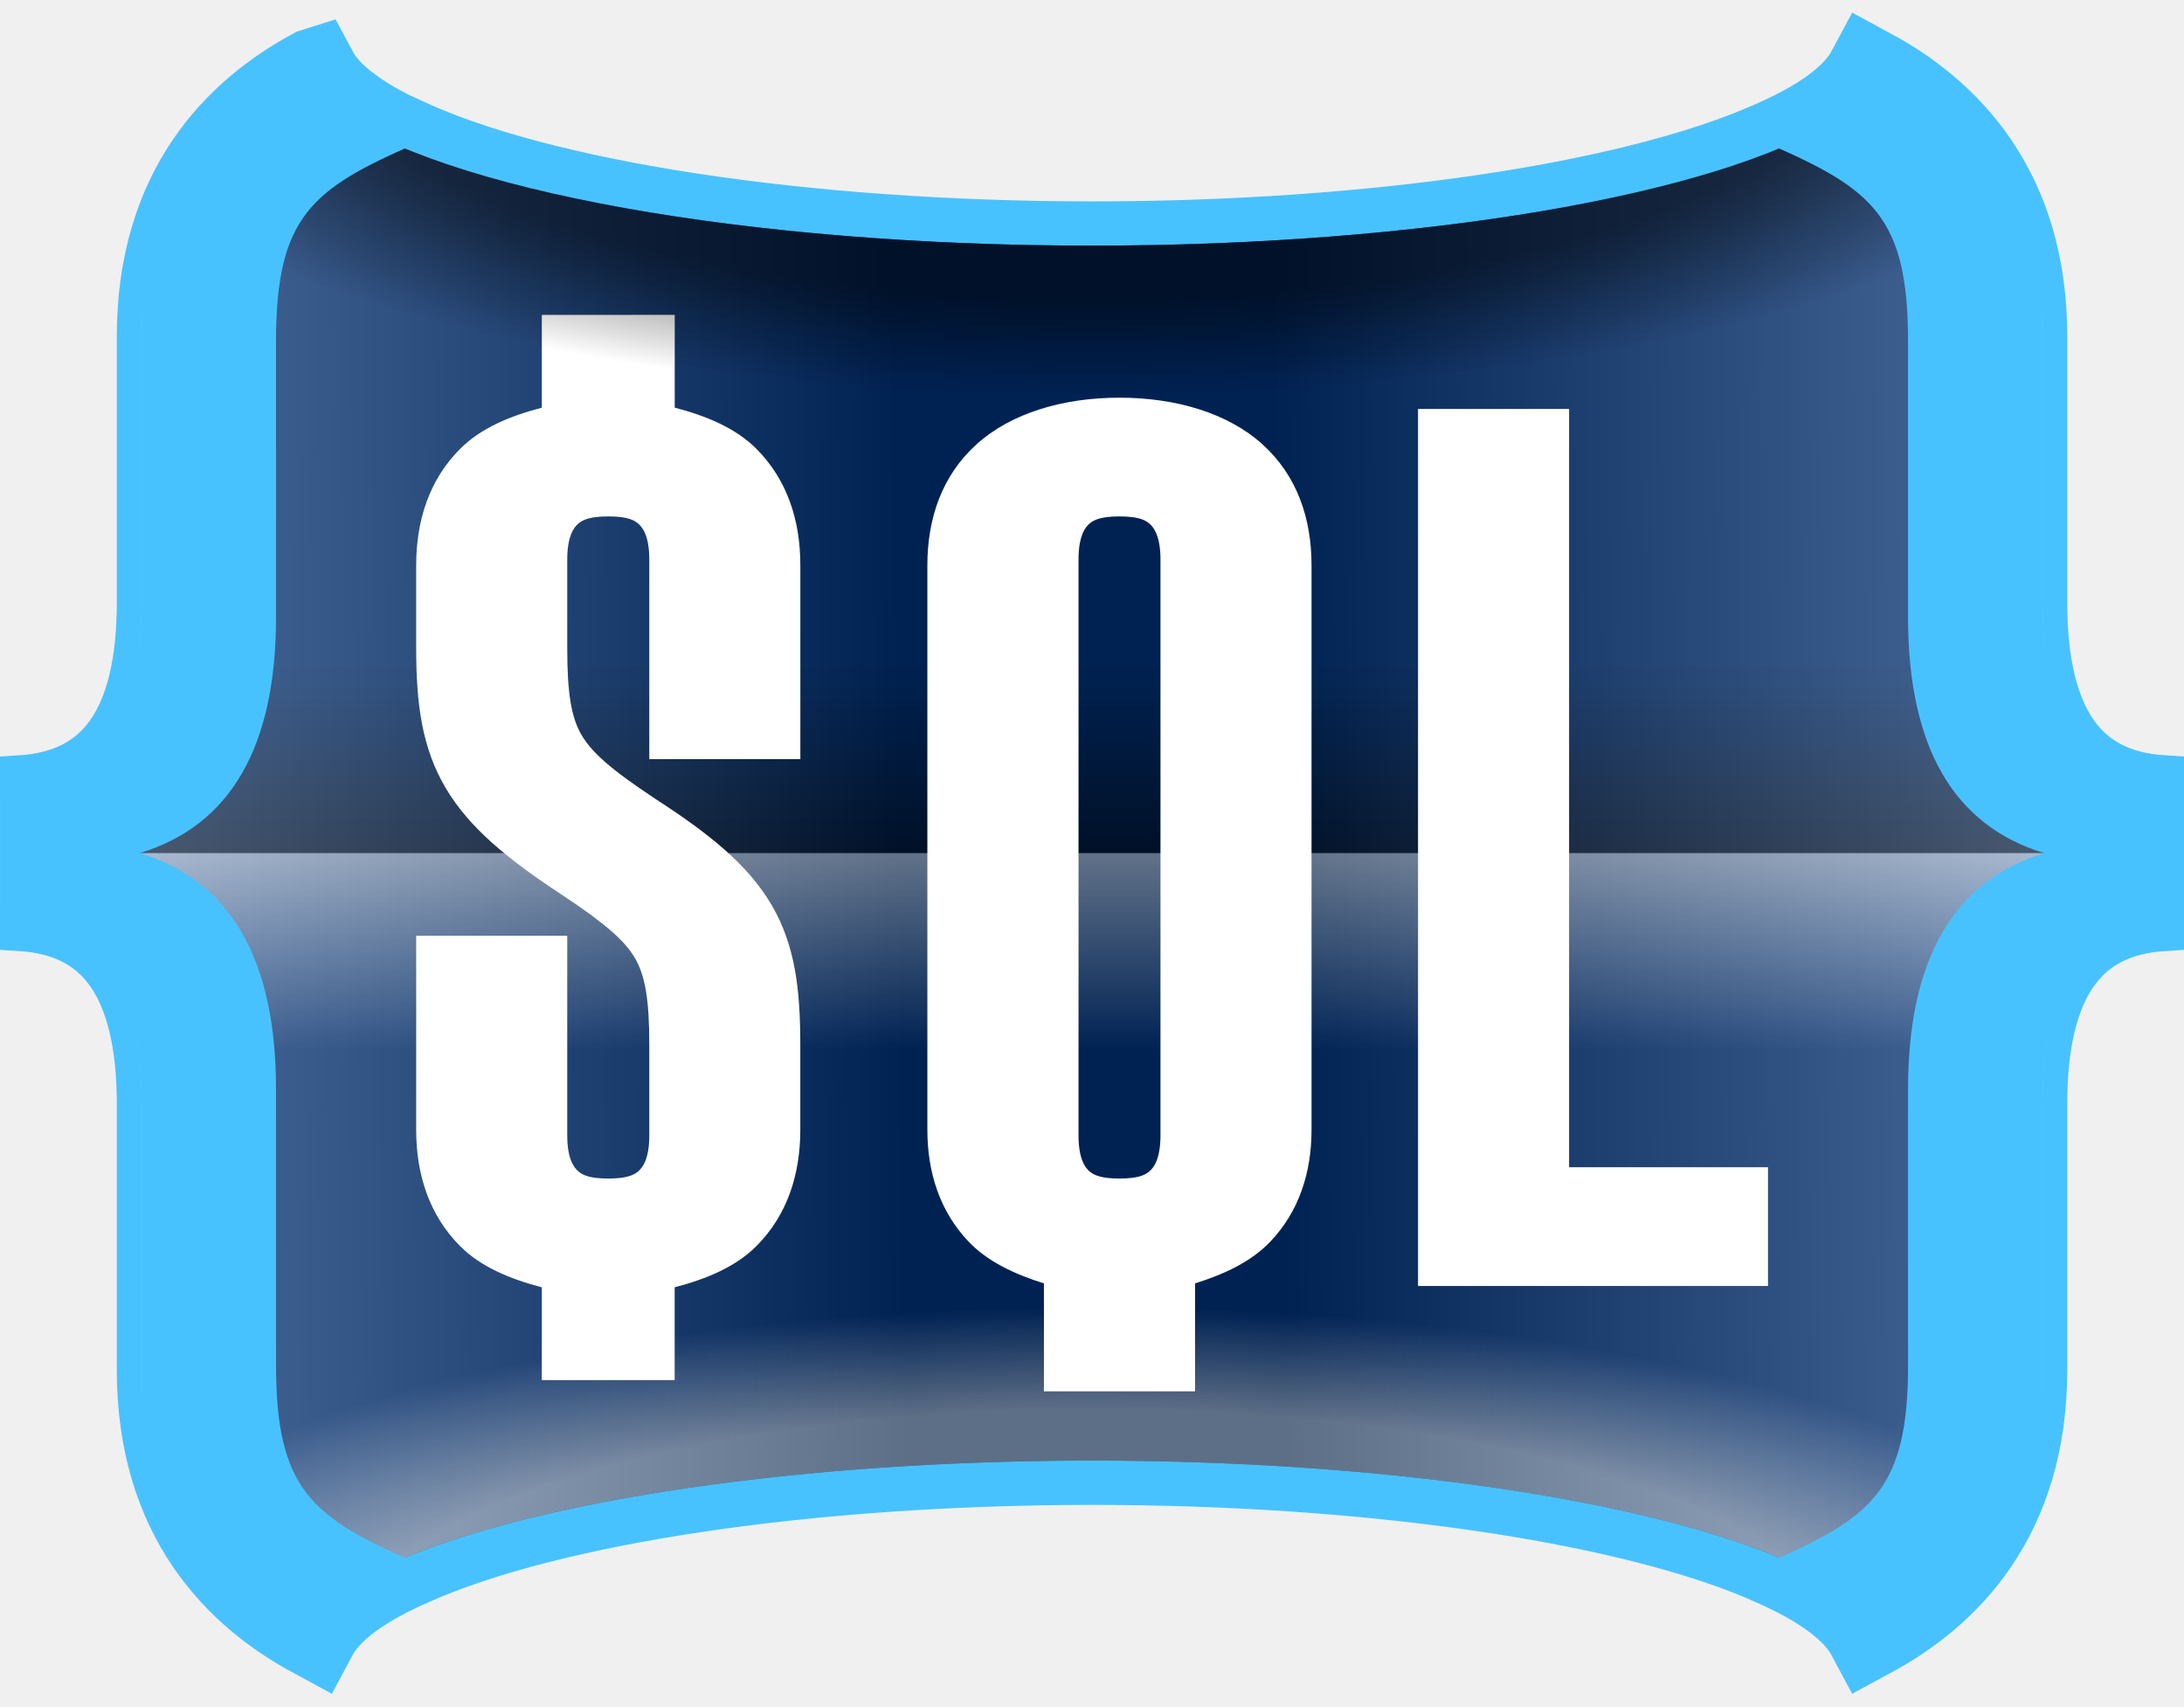
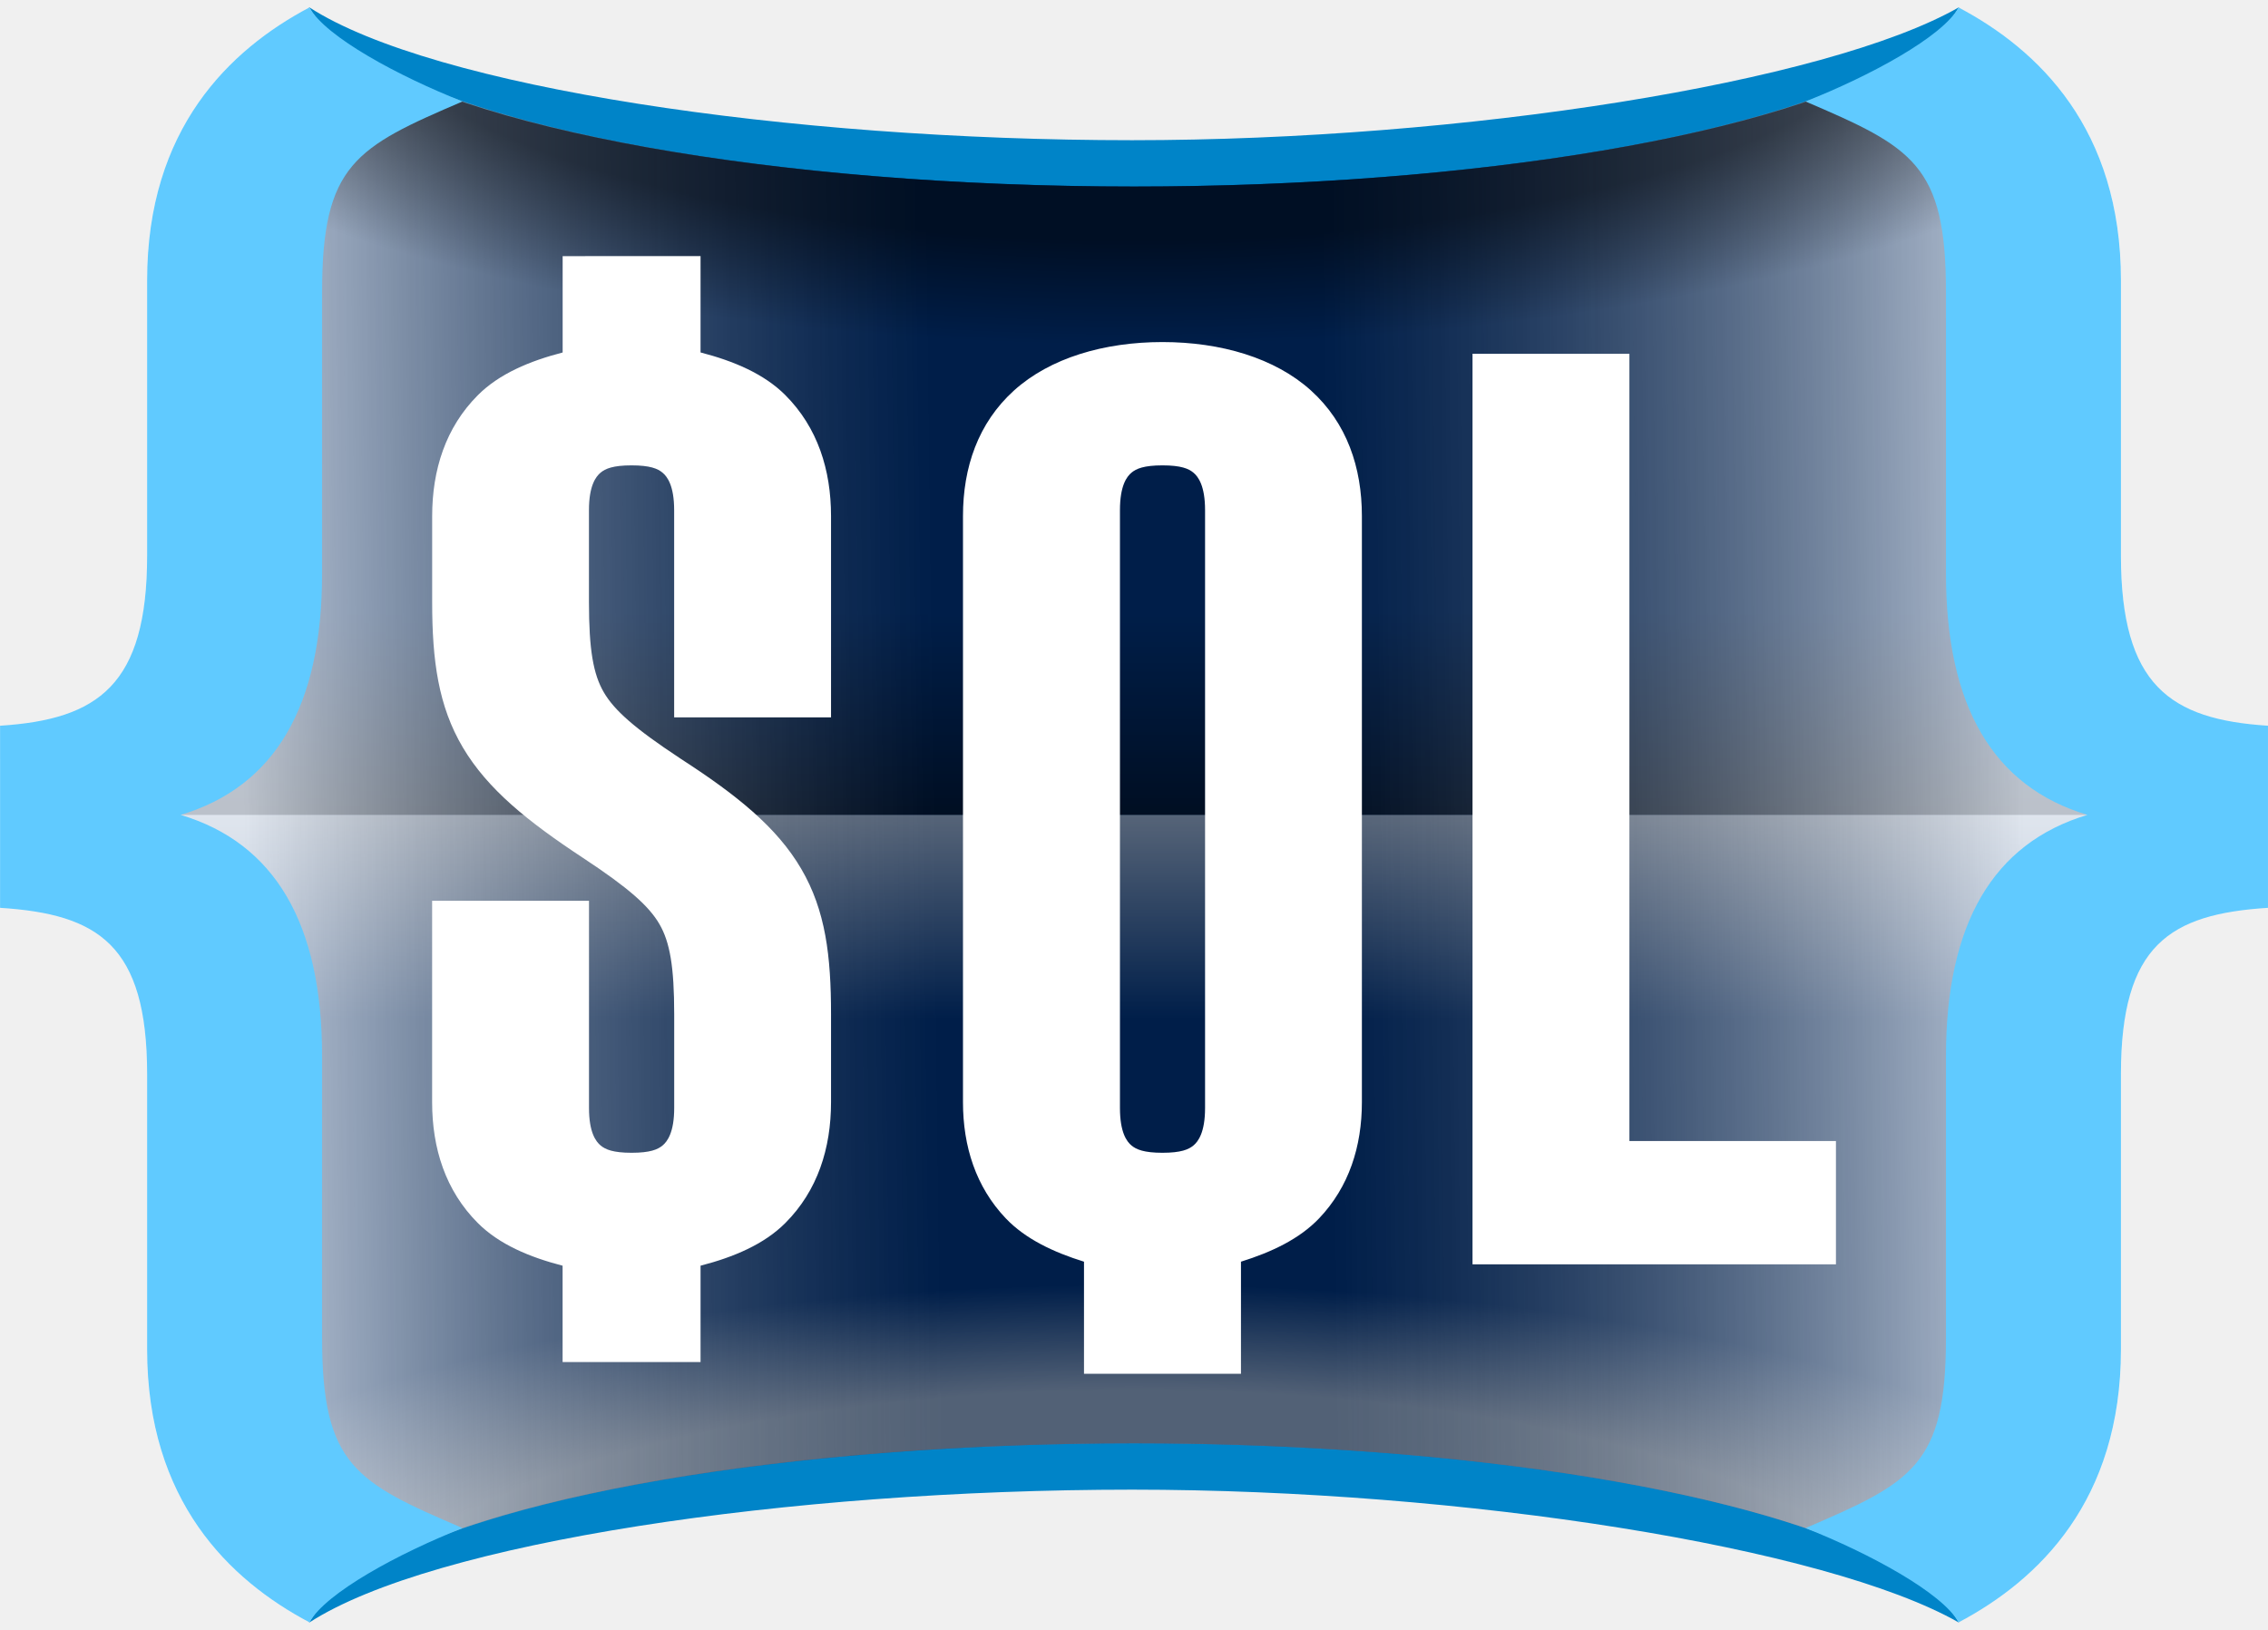
- <svg xmlns="http://www.w3.org/2000/svg" xmlns:xlink="http://www.w3.org/1999/xlink" width="64" height="50" viewBox="0 0 16.933 13.229" version="1.1" id="svg1">
+ <svg xmlns="http://www.w3.org/2000/svg" xmlns:xlink="http://www.w3.org/1999/xlink" width="64" height="46" viewBox="0 0 16.933 12.171" version="1.1" id="svg1">
  <defs id="defs1">
    <linearGradient id="linearGradient9">
      <stop style="stop-color:#000000;stop-opacity:1;" offset="0" id="stop9" />
      <stop style="stop-color:#000000;stop-opacity:0;" offset="1" id="stop10" />
    </linearGradient>
    <linearGradient id="linearGradient15">
      <stop style="stop-color:#ffffff;stop-opacity:1;" offset="0" id="stop14" />
      <stop style="stop-color:#ffffff;stop-opacity:0;" offset="1" id="stop15" />
    </linearGradient>
    <linearGradient id="linearGradient24">
      <stop style="stop-color:#ffffff;stop-opacity:1;" offset="0.713" id="stop23" />
      <stop style="stop-color:#ffffff;stop-opacity:0;" offset="1" id="stop24" />
    </linearGradient>
    <linearGradient id="linearGradient20">
      <stop style="stop-color:#000000;stop-opacity:1;" offset="0.713" id="stop20" />
      <stop style="stop-color:#000000;stop-opacity:0;" offset="1" id="stop21" />
    </linearGradient>
-     <linearGradient id="linearGradient31">
-       <stop style="stop-color:#ffffff;stop-opacity:1;" offset="0" id="stop22" />
-       <stop style="stop-color:#000000;stop-opacity:1;" offset="0.402" id="stop25" />
-       <stop style="stop-color:#000000;stop-opacity:1;" offset="0.6" id="stop26" />
-       <stop style="stop-color:#ffffff;stop-opacity:1;" offset="1" id="stop31" />
+     <linearGradient xlink:href="#linearGradient9" id="linearGradient1" gradientUnits="userSpaceOnUse" x1="112.63" y1="47.008" x2="112.63" y2="42.604" />
+     <linearGradient xlink:href="#linearGradient15" id="linearGradient2" gradientUnits="userSpaceOnUse" x1="112.63" y1="47.008" x2="112.63" y2="51.412" />
+     <radialGradient xlink:href="#linearGradient24" id="radialGradient21-3-27" cx="112.63" cy="28.903" fx="112.63" fy="28.903" r="21.424" gradientTransform="matrix(1.115714,0,0,0.3694689,-13.03286,54.43308)" gradientUnits="userSpaceOnUse" />
+     <linearGradient xlink:href="#linearGradient38" id="linearGradient3" gradientUnits="userSpaceOnUse" gradientTransform="translate(6.645418,-28.01619)" x1="127.409" y1="75.024" x2="84.56" y2="75.539" />
+     <linearGradient id="linearGradient38">
+       <stop style="stop-color:#ffffff;stop-opacity:1;" offset="0.05" id="stop35" />
+       <stop style="stop-color:#000000;stop-opacity:0.5;" offset="0.402" id="stop36" />
+       <stop style="stop-color:#000000;stop-opacity:0.5;" offset="0.6" id="stop37" />
+       <stop style="stop-color:#ffffff;stop-opacity:1;" offset="0.95" id="stop38" />
    </linearGradient>
-     <linearGradient xlink:href="#linearGradient9" id="linearGradient13-7-0" gradientUnits="userSpaceOnUse" x1="112.63" y1="47.008" x2="112.63" y2="42.604" />
-     <linearGradient xlink:href="#linearGradient15" id="linearGradient19-6-7" gradientUnits="userSpaceOnUse" x1="112.63" y1="47.008" x2="112.63" y2="51.412" />
-     <radialGradient xlink:href="#linearGradient24" id="radialGradient21-3-7-7-5-4-7" cx="112.63" cy="28.903" fx="112.63" fy="28.903" r="21.424" gradientTransform="matrix(1.115714,0,0,0.3694689,-13.03286,54.43308)" gradientUnits="userSpaceOnUse" />
-     <linearGradient xlink:href="#linearGradient31" id="linearGradient21-9-5" gradientUnits="userSpaceOnUse" gradientTransform="translate(6.645418,-28.01619)" x1="127.409" y1="75.024" x2="84.56" y2="75.539" />
-     <radialGradient xlink:href="#linearGradient20" id="radialGradient21-3-2-6-2-8-7-8" cx="112.63" cy="28.903" fx="112.63" fy="28.903" r="21.424" gradientTransform="matrix(1.115714,0,0,0.3694689,-13.03286,18.22397)" gradientUnits="userSpaceOnUse" />
+     <radialGradient xlink:href="#linearGradient20" id="radialGradient21-3-2-2" cx="112.63" cy="28.903" fx="112.63" fy="28.903" r="21.424" gradientTransform="matrix(1.115714,0,0,0.3694689,-13.03286,18.22397)" gradientUnits="userSpaceOnUse" />
  </defs>
  <g id="layer1">
-     <g id="g23-6-7-6-0-3" transform="matrix(0.3445998,0,0,0.3458868,-30.34554,-9.644884)" style="display:inline;stroke-width:2">
-       <g id="g34-0-6-0-1-8" style="stroke-width:2">
-         <path id="rect6-3-5-5-1-6-6-0" style="opacity:1;fill:none;fill-opacity:1;stroke:#48c2ff;stroke-width:1.98;stroke-dasharray:none;stroke-opacity:1" d="m 95.124,29.509 c -1.701,0.916 -3.446,2.632 -3.446,5.916 v 1.369 4.597 c 0,2.806 -1.041,4.276 -3.122,4.413 v 0.041 2.329 0.041 c 2.082,0.136 3.122,1.608 3.122,4.413 v 4.426 1.54 c 0,3.284 1.746,4.999 3.446,5.916 a 17.669,4.488 0 0 1 1.022,-1.009 h 5.1e-4 a 17.669,4.488 0 0 1 0.895,-0.489 17.669,4.488 0 0 1 0.286,-0.129 17.669,4.488 0 0 1 15.302,-2.255 17.669,4.488 0 0 1 15.072,2.15 17.669,4.488 0 0 1 0.171,0.075 17.669,4.488 0 0 1 0.946,0.466 17.669,4.488 0 0 1 1.317,1.191 c 1.7,-0.916 3.446,-2.632 3.446,-5.916 v -1.54 -4.426 c 0,-2.806 1.041,-4.277 3.122,-4.413 v -0.041 -2.329 -0.041 c -2.082,-0.136 -3.122,-1.607 -3.122,-4.413 v -4.597 -1.369 c 0,-3.284 -1.746,-5 -3.446,-5.916 a 17.669,4.488 0 0 1 -1.066,1.037 h -5e-4 a 17.669,4.488 0 0 1 -0.898,0.483 17.669,4.488 0 0 1 -0.274,0.122 17.669,4.488 0 0 1 -15.266,2.238 17.669,4.488 0 0 1 -15.53,-2.363 17.669,4.488 0 0 1 -0.337,-0.156 17.669,4.488 0 0 1 -0.883,-0.541 l -5.1e-4,5.16e-4 a 17.669,4.488 0 0 1 -0.755,-0.821 z" />
-         <path id="rect6-2-8-6-5-1" style="fill:#003074;fill-opacity:1;stroke-width:5.914" d="m 95.535,30.331 -2.628,2.53 -0.519,4.839 -0.454,7.106 -0.728,-0.084 v 5.603 l 1.291,0.014 0.227,8.007 0.552,3.117 2.531,2.034 h 5.17e-4 a 18.032,4.488 0 0 1 16.823,-2.872 18.032,4.488 0 0 1 16.522,2.69 l 2.213,-1.289 0.909,-3.419 -0.043,-8.181 1.823,-2.056 v -3.563 l -1.518,-8.509 0.719,-0.543 -1.007,-1.383 -1.163,-2.816 L 129.407,30.548 a 18.032,4.488 0 0 1 -16.777,2.843 18.032,4.488 0 0 1 -17.095,-3.06 z" />
-         <rect style="opacity:0.534;fill:url(#linearGradient13-7-0);fill-opacity:1;stroke:none;stroke-width:12.506;stroke-dasharray:none" id="rect7-4-9-1-7-2" width="42.848" height="4.404" x="91.206" y="42.604" />
-         <rect style="opacity:0.534;fill:url(#linearGradient19-6-7);fill-opacity:1;stroke:none;stroke-width:12.506;stroke-dasharray:none" id="rect7-8-8-2-8-5-5" width="42.848" height="4.404" x="91.206" y="47.008" />
-         <path id="path19-8-6-6-7-4-4-0" style="opacity:0.51;fill:url(#radialGradient21-3-7-7-5-4-7);stroke-width:10.051" d="m 112.63,57.197 a 23.903,7.916 0 0 0 -19.517,3.346 l 0.163,0.92 2.531,2.034 h 5.17e-4 a 18.032,4.488 0 0 1 16.823,-2.872 18.032,4.488 0 0 1 16.522,2.69 l 2.213,-1.289 0.436,-1.641 a 23.903,7.916 0 0 0 -19.171,-3.187 z" />
-         <path id="rect6-3-5-9-9-1-9" style="opacity:0.282;fill:url(#linearGradient21-9-5);fill-opacity:1;stroke-width:5.914" d="m 94.764,29.511 c -1.736,0.916 -3.517,2.631 -3.517,5.915 v 1.368 4.597 c 0,2.805 -1.062,4.276 -3.186,4.412 v 0.041 2.329 0.041 c 2.124,0.136 3.186,1.607 3.186,4.413 v 4.425 1.539 c 0,3.283 1.782,4.999 3.517,5.915 a 18.032,4.488 0 0 1 1.043,-1.009 h 5.2e-4 a 18.032,4.488 0 0 1 0.914,-0.489 18.032,4.488 0 0 1 0.292,-0.129 18.032,4.488 0 0 1 15.617,-2.255 18.032,4.488 0 0 1 15.382,2.15 18.032,4.488 0 0 1 0.175,0.075 18.032,4.488 0 0 1 0.965,0.466 18.032,4.488 0 0 1 1.344,1.191 c 1.735,-0.916 3.517,-2.632 3.517,-5.915 v -1.539 -4.425 c 0,-2.805 1.062,-4.276 3.186,-4.413 v -0.041 -2.329 -0.041 c -2.124,-0.136 -3.186,-1.607 -3.186,-4.412 v -4.597 -1.368 c 0,-3.283 -1.782,-4.999 -3.517,-5.915 A 18.032,4.488 0 0 1 129.408,30.548 h -5.1e-4 a 18.032,4.488 0 0 1 -0.917,0.483 18.032,4.488 0 0 1 -0.28,0.122 18.032,4.488 0 0 1 -15.58,2.238 18.032,4.488 0 0 1 -15.85,-2.363 18.032,4.488 0 0 1 -0.344,-0.156 18.032,4.488 0 0 1 -0.901,-0.541 l -5.2e-4,5.17e-4 a 18.032,4.488 0 0 1 -0.771,-0.821 z" />
-         <g id="text6-9-9-0-5-6-2-4" style="opacity:1;stroke-width:2" transform="scale(1.104191,0.9056405)">
-           <path style="font-weight:100;font-size:46.568px;font-family:'Aeternus Nano';-inkscape-font-specification:'Aeternus Nano Thin';letter-spacing:2.221px;baseline-shift:baseline;display:inline;overflow:visible;vector-effect:none;fill:#ffffff;stroke-width:2;enable-background:accumulate;stop-color:#000000;stop-opacity:1" d="m 94.985,44.781 c 0,-1.863 -0.885,-2.98 -2.561,-3.073 V 39.658 h -0.559 v 2.049 c -1.676,0.093 -2.561,1.211 -2.561,3.073 v 2.049 c 0,2.654 0.466,3.586 2.561,5.262 1.863,1.49 2.189,2.189 2.189,4.564 v 2.235 c 0,1.537 -0.792,2.142 -1.909,2.142 -1.118,0 -1.909,-0.605 -1.909,-2.142 v -3.865 h -0.931 v 3.725 c 0,1.863 0.885,2.98 2.561,3.073 v 2.049 h 0.559 v -2.049 c 1.676,-0.093 2.561,-1.211 2.561,-3.073 v -2.096 c 0,-2.654 -0.419,-3.586 -2.561,-5.262 -1.863,-1.49 -2.189,-2.189 -2.189,-4.564 v -2.189 c 0,-1.537 0.792,-2.142 1.909,-2.142 1.118,0 1.909,0.605 1.909,2.142 v 3.865 h 0.931 z m 8.042,19.372 v -2.375 c 1.537,-0.186 2.375,-1.257 2.375,-3.027 v -13.97 c 0,-1.956 -0.978,-3.073 -2.841,-3.073 -1.863,0 -2.841,1.118 -2.841,3.073 v 13.97 c 0,1.77 0.838,2.841 2.375,3.027 v 2.375 z m -0.466,-3.12 c -1.118,0 -1.909,-0.605 -1.909,-2.142 V 44.641 c 0,-1.537 0.792,-2.142 1.909,-2.142 1.118,0 1.909,0.605 1.909,2.142 v 14.25 c 0,1.537 -0.792,2.142 -1.909,2.142 z m 12.14,0.512 V 60.754 H 110.649 V 41.987 h -0.931 v 19.558 z" id="path1" />
-           <path style="font-weight:100;font-size:46.568px;font-family:'Aeternus Nano';-inkscape-font-specification:'Aeternus Nano Thin';letter-spacing:2.221px;baseline-shift:baseline;display:inline;overflow:visible;vector-effect:none;fill:#ffffff;stroke-width:2;enable-background:accumulate;stop-color:#000000;stop-opacity:1" d="m 90.791,38.584 v 2.297 c -0.648,0.204 -1.245,0.507 -1.664,1.018 -0.633,0.77 -0.896,1.781 -0.896,2.883 v 2.049 c 0,1.39 0.12,2.479 0.604,3.469 0.484,0.99 1.266,1.758 2.359,2.633 0.891,0.713 1.291,1.145 1.496,1.574 0.205,0.429 0.291,1.012 0.291,2.15 v 2.234 c 0,0.584 -0.135,0.799 -0.229,0.895 -0.093,0.095 -0.243,0.174 -0.607,0.174 -0.365,0 -0.514,-0.079 -0.607,-0.174 -0.093,-0.095 -0.229,-0.311 -0.229,-0.895 v -4.939 h -3.078 v 4.801 c 0,1.101 0.263,2.11 0.896,2.881 0.419,0.51 1.016,0.814 1.664,1.018 v 2.297 h 2.707 v -2.297 c 0.647,-0.204 1.245,-0.508 1.664,-1.018 0.633,-0.77 0.896,-1.779 0.896,-2.881 V 56.656 c 0,-1.384 -0.105,-2.47 -0.584,-3.465 -0.477,-0.992 -1.266,-1.763 -2.381,-2.637 l -0.008,-0.008 C 92.204,49.84 91.804,49.408 91.6,48.98 91.394,48.551 91.309,47.968 91.309,46.83 v -2.189 c 0,-0.584 0.135,-0.799 0.229,-0.895 0.093,-0.095 0.243,-0.174 0.607,-0.174 0.365,0 0.514,0.079 0.607,0.174 0.093,0.095 0.229,0.311 0.229,0.895 v 4.939 h 3.078 V 44.781 c 0,-1.101 -0.263,-2.112 -0.896,-2.883 -0.419,-0.51 -1.017,-0.814 -1.664,-1.018 v -2.297 z m 11.77,2.049 c -1.146,0 -2.206,0.379 -2.912,1.154 -0.706,0.775 -1.002,1.837 -1.002,2.994 v 13.971 c 0,1.054 0.253,2.021 0.84,2.77 0.388,0.494 0.938,0.807 1.535,1.033 v 2.672 h 3.08 v -2.672 c 0.597,-0.226 1.146,-0.539 1.533,-1.033 0.587,-0.749 0.84,-1.715 0.84,-2.77 V 44.781 c 0,-1.157 -0.294,-2.219 -1,-2.994 -0.706,-0.775 -1.768,-1.154 -2.914,-1.154 z m 6.084,0.279 v 21.707 h 7.131 v -2.939 h -4.053 V 40.912 Z m -6.084,2.66 c 0.365,0 0.514,0.079 0.607,0.174 0.093,0.095 0.229,0.311 0.229,0.895 v 14.25 c 0,0.584 -0.135,0.799 -0.229,0.895 -0.093,0.095 -0.243,0.174 -0.607,0.174 -0.365,0 -0.514,-0.079 -0.607,-0.174 -0.093,-0.095 -0.227,-0.311 -0.227,-0.895 v -14.25 c 0,-0.584 0.133,-0.799 0.227,-0.895 0.093,-0.095 0.243,-0.174 0.607,-0.174 z" id="path2" />
-         </g>
-         <path id="path19-8-6-8-0-3-7-0-7" style="opacity:0.51;fill:url(#radialGradient21-3-2-6-2-8-7-8);stroke-width:10.051" d="m 95.535,30.331 -2.628,2.53 -0.053,0.489 a 23.903,7.916 0 0 0 19.775,3.469 23.903,7.916 0 0 0 19.291,-3.241 l -0.836,-2.023 -1.678,-1.007 a 18.032,4.488 0 0 1 -16.777,2.843 18.032,4.488 0 0 1 -17.095,-3.06 z" />
-         <path id="text1-1-12-0-1-8-0-8" style="font-size:41.835px;font-family:'Segoe UI';-inkscape-font-specification:'Segoe UI';fill:#48c2ff;fill-opacity:1;stroke-width:0.438" d="m 130.496,29.307 a 18.032,4.54 0 0 1 -2.623,1.811 c 2.31,1.002 3.117,1.626 3.117,4.421 v 1.136 4.919 0.124 c 0,2.907 1.021,4.67 3.064,5.29 -2.043,0.62 -3.064,2.384 -3.064,5.291 v 0.124 4.745 1.31 c 0,2.794 -0.806,3.419 -3.116,4.421 a 18.032,4.54 0 0 1 2.622,1.811 c 1.735,-0.927 3.517,-2.662 3.517,-5.984 v -1.557 -4.477 c 0,-2.838 1.062,-4.326 3.186,-4.464 v -0.041 -2.356 -0.041 c -2.124,-0.138 -3.186,-1.626 -3.186,-4.463 v -4.65 -1.384 c 0,-3.322 -1.782,-5.057 -3.517,-5.984 z" />
-         <path id="text1-1-12-9-6-2-8-1-3" style="font-size:41.835px;font-family:'Segoe UI';-inkscape-font-specification:'Segoe UI';fill:#48c2ff;fill-opacity:1;stroke-width:0.438" d="m 94.764,29.307 c -1.736,0.927 -3.517,2.662 -3.517,5.984 v 1.384 4.65 c 0,2.838 -1.062,4.326 -3.186,4.463 v 0.041 2.356 0.041 c 2.124,0.138 3.186,1.626 3.186,4.464 v 4.477 1.557 c 0,3.321 1.782,5.057 3.517,5.984 A 18.032,4.54 0 0 1 97.385,62.898 C 95.076,61.896 94.27,61.272 94.27,58.477 V 57.168 52.422 52.298 c 0,-2.907 -1.021,-4.671 -3.064,-5.291 2.043,-0.62 3.064,-2.383 3.064,-5.29 v -0.124 -4.919 -1.136 c 0,-2.795 0.807,-3.42 3.117,-4.421 a 18.032,4.54 0 0 1 -2.623,-1.811 z" />
+     <g id="g23-7" transform="matrix(0.3445998,0,0,0.3445998,-30.34555,-10.11353)" style="stroke-width:2">
+       <g id="g34-6" style="stroke-width:2">
+         <path id="rect6-1-2" style="fill:#0084c8;fill-opacity:1;stroke-width:5.914" d="m 92.683,59.35 0.552,3.117 1.529,2.039 h 5.1e-4 c 2.683,-1.731 10.371,-2.877 17.825,-2.877 7.166,4.5e-5 15.037,1.243 17.907,2.877 l 0.828,-1.476 0.909,-3.419 z" />
+         <path id="rect6-1-2-0" style="fill:#0084c8;fill-opacity:1;stroke-width:5.914" d="m 92.683,34.666 0.552,-3.117 1.529,-2.039 h 5.1e-4 c 2.683,1.731 10.371,2.877 17.825,2.877 7.166,-4.5e-5 15.037,-1.243 17.907,-2.877 l 0.828,1.476 0.909,3.419 z" />
+         <path id="rect6-1" style="fill:#003074;fill-opacity:1;stroke-width:5.914" d="m 95.535,30.331 -2.628,2.53 -0.519,4.839 -0.454,7.106 -0.728,-0.084 v 5.603 l 1.291,0.014 0.227,8.007 0.552,3.117 2.531,2.034 h 5.17e-4 a 18.032,4.488 0 0 1 16.823,-2.872 18.032,4.488 0 0 1 16.522,2.69 l 2.213,-1.289 0.909,-3.419 -0.043,-8.181 1.823,-2.056 v -3.563 l -1.518,-8.509 0.719,-0.543 -1.007,-1.383 -1.163,-2.816 L 129.407,30.548 a 18.032,4.488 0 0 1 -16.777,2.843 18.032,4.488 0 0 1 -17.095,-3.06 z" />
+         <rect style="opacity:0.534;fill:url(#linearGradient1);fill-opacity:1;stroke:none;stroke-width:12.506;stroke-dasharray:none" id="rect7-89" width="42.848" height="4.404" x="91.206" y="42.604" />
+         <rect style="opacity:0.534;fill:url(#linearGradient2);fill-opacity:1;stroke:none;stroke-width:12.506;stroke-dasharray:none" id="rect7-8-2" width="42.848" height="4.404" x="91.206" y="47.008" />
+         <path id="path19-8-6-7" style="opacity:0.51;fill:url(#radialGradient21-3-27);stroke-width:10.051" d="m 112.63,57.197 a 23.903,7.916 0 0 0 -19.517,3.346 l 0.163,0.92 2.531,2.034 h 5.17e-4 a 18.032,4.488 0 0 1 16.823,-2.872 18.032,4.488 0 0 1 16.522,2.69 l 2.213,-1.289 0.436,-1.641 a 23.903,7.916 0 0 0 -19.171,-3.187 z" />
+         <path id="rect6-3-9" style="opacity:0.732;fill:url(#linearGradient3);fill-opacity:1;stroke-width:5.914" d="m 94.764,29.511 c -1.736,0.916 -3.517,2.631 -3.517,5.915 v 1.368 4.597 c 0,2.805 -1.062,4.276 -3.186,4.412 v 0.041 2.329 0.041 c 2.124,0.136 3.186,1.607 3.186,4.413 v 4.425 1.539 c 0,3.283 1.782,4.999 3.517,5.915 a 18.032,4.488 0 0 1 1.043,-1.009 h 5.2e-4 a 18.032,4.488 0 0 1 0.914,-0.489 18.032,4.488 0 0 1 0.292,-0.129 18.032,4.488 0 0 1 15.617,-2.255 18.032,4.488 0 0 1 15.382,2.15 18.032,4.488 0 0 1 0.175,0.075 18.032,4.488 0 0 1 0.965,0.466 18.032,4.488 0 0 1 1.344,1.191 c 1.735,-0.916 3.517,-2.632 3.517,-5.915 v -1.539 -4.425 c 0,-2.805 1.062,-4.276 3.186,-4.413 v -0.041 -2.329 -0.041 c -2.124,-0.136 -3.186,-1.607 -3.186,-4.412 v -4.597 -1.368 c 0,-3.283 -1.782,-4.999 -3.517,-5.915 A 18.032,4.488 0 0 1 129.408,30.548 h -5.1e-4 a 18.032,4.488 0 0 1 -0.917,0.483 18.032,4.488 0 0 1 -0.28,0.122 18.032,4.488 0 0 1 -15.58,2.238 18.032,4.488 0 0 1 -15.85,-2.363 18.032,4.488 0 0 1 -0.344,-0.156 18.032,4.488 0 0 1 -0.901,-0.541 l -5.2e-4,5.17e-4 a 18.032,4.488 0 0 1 -0.771,-0.821 z" />
+         <path id="path19-8-6-8-31" style="opacity:0.51;fill:url(#radialGradient21-3-2-2);stroke-width:10.051" d="m 95.535,30.331 -2.628,2.53 -0.053,0.489 a 23.903,7.916 0 0 0 19.775,3.469 23.903,7.916 0 0 0 19.291,-3.241 l -0.836,-2.023 -1.678,-1.007 a 18.032,4.488 0 0 1 -16.777,2.843 18.032,4.488 0 0 1 -17.095,-3.06 z" />
+         <path id="text1-1-12-23-1" style="font-size:41.835px;font-family:'Segoe UI';-inkscape-font-specification:'Segoe UI';fill:#60caff;fill-opacity:1;stroke-width:0.436" d="m 130.496,29.511 c -0.349,0.637 -1.939,1.493 -3.318,2.036 2.31,0.99 3.044,1.361 3.044,4.124 v 1.123 4.862 0.122 c 0,2.873 1.021,4.616 3.064,5.229 -2.043,0.613 -3.064,2.356 -3.064,5.23 v 0.122 4.691 1.294 c 0,2.762 -0.735,3.128 -3.044,4.118 1.379,0.543 2.969,1.405 3.318,2.042 1.735,-0.916 3.517,-2.632 3.517,-5.915 v -1.539 -4.425 c 0,-2.805 1.062,-3.468 3.186,-3.604 v -0.041 -3.864 -0.041 c -2.124,-0.136 -3.186,-0.88 -3.186,-3.685 V 36.794 35.426 c 0,-3.283 -1.782,-4.999 -3.517,-5.915 z" />
+         <path id="text1-1-12-23-1-9" style="font-size:41.835px;font-family:'Segoe UI';-inkscape-font-specification:'Segoe UI';fill:#60caff;fill-opacity:1;stroke-width:0.436" d="m 94.764,29.511 c 0.349,0.637 1.939,1.493 3.318,2.036 -2.31,0.99 -3.044,1.361 -3.044,4.124 v 1.123 4.862 0.122 c 0,2.873 -1.021,4.616 -3.064,5.229 2.043,0.613 3.064,2.356 3.064,5.23 v 0.122 4.691 1.294 c 0,2.762 0.735,3.128 3.044,4.118 -1.379,0.543 -2.969,1.405 -3.318,2.042 -1.735,-0.916 -3.517,-2.632 -3.517,-5.915 v -1.539 -4.425 c 0,-2.805 -1.062,-3.468 -3.186,-3.604 v -0.041 -3.864 -0.041 c 2.124,-0.136 3.186,-0.88 3.186,-3.685 v -4.597 -1.368 c 0,-3.283 1.782,-4.999 3.517,-5.915 z" />
      </g>
+       <path style="font-weight:100;font-size:46.568px;font-family:'Aeternus Nano';-inkscape-font-specification:'Aeternus Nano Thin';letter-spacing:2.221px;baseline-shift:baseline;display:inline;overflow:visible;vector-effect:none;fill:#ffffff;stroke-width:2.004;enable-background:accumulate;stop-color:#000000" d="m 100.25,34.899 v 2.088 c -0.715,0.185 -1.374,0.461 -1.837,0.925 -0.699,0.7 -0.99,1.619 -0.99,2.621 v 1.862 c 0,1.264 0.132,2.253 0.666,3.153 0.534,0.9 1.398,1.598 2.605,2.393 0.984,0.648 1.425,1.041 1.652,1.431 0.227,0.39 0.321,0.92 0.321,1.955 v 2.031 c 0,0.531 -0.149,0.727 -0.252,0.813 -0.103,0.086 -0.268,0.158 -0.671,0.158 -0.403,0 -0.568,-0.072 -0.671,-0.158 -0.103,-0.086 -0.252,-0.282 -0.252,-0.813 v -4.49 h -3.399 v 4.364 c 0,1.001 0.29,1.918 0.99,2.619 0.463,0.464 1.122,0.74 1.837,0.925 v 2.088 h 2.989 v -2.088 c 0.715,-0.185 1.374,-0.461 1.837,-0.925 0.699,-0.7 0.99,-1.618 0.99,-2.619 v -1.905 c 0,-1.258 -0.116,-2.245 -0.645,-3.15 -0.527,-0.902 -1.398,-1.603 -2.629,-2.397 l -0.009,-0.007 c -0.974,-0.642 -1.416,-1.036 -1.641,-1.424 -0.227,-0.39 -0.321,-0.92 -0.321,-1.955 v -1.99 c 0,-0.531 0.149,-0.727 0.252,-0.813 0.103,-0.086 0.268,-0.158 0.671,-0.158 0.403,0 0.568,0.072 0.671,0.158 0.103,0.086 0.252,0.282 0.252,0.813 v 4.49 h 3.399 v -4.362 c 0,-1.001 -0.29,-1.92 -0.99,-2.621 -0.463,-0.464 -1.123,-0.74 -1.837,-0.925 v -2.088 z m 12.996,1.862 c -1.266,0 -2.435,0.344 -3.216,1.049 -0.78,0.705 -1.106,1.67 -1.106,2.722 v 12.7 c 0,0.958 0.279,1.837 0.927,2.518 0.428,0.449 1.036,0.734 1.695,0.939 v 2.429 h 3.401 v -2.429 c 0.659,-0.206 1.265,-0.49 1.693,-0.939 0.648,-0.681 0.927,-1.559 0.927,-2.518 V 40.532 c 0,-1.052 -0.324,-2.017 -1.104,-2.722 -0.78,-0.705 -1.952,-1.049 -3.218,-1.049 z m 6.718,0.254 v 19.732 h 7.874 v -2.672 h -4.475 v -17.06 z m -6.718,2.418 c 0.403,0 0.568,0.072 0.671,0.158 0.103,0.086 0.252,0.282 0.252,0.813 v 12.954 c 0,0.531 -0.149,0.727 -0.252,0.813 -0.103,0.086 -0.268,0.158 -0.671,0.158 -0.403,0 -0.568,-0.072 -0.671,-0.158 -0.103,-0.086 -0.25,-0.282 -0.25,-0.813 V 40.404 c 0,-0.531 0.147,-0.727 0.25,-0.813 0.103,-0.086 0.268,-0.158 0.671,-0.158 z" id="path34-8" />
    </g>
  </g>
</svg>
